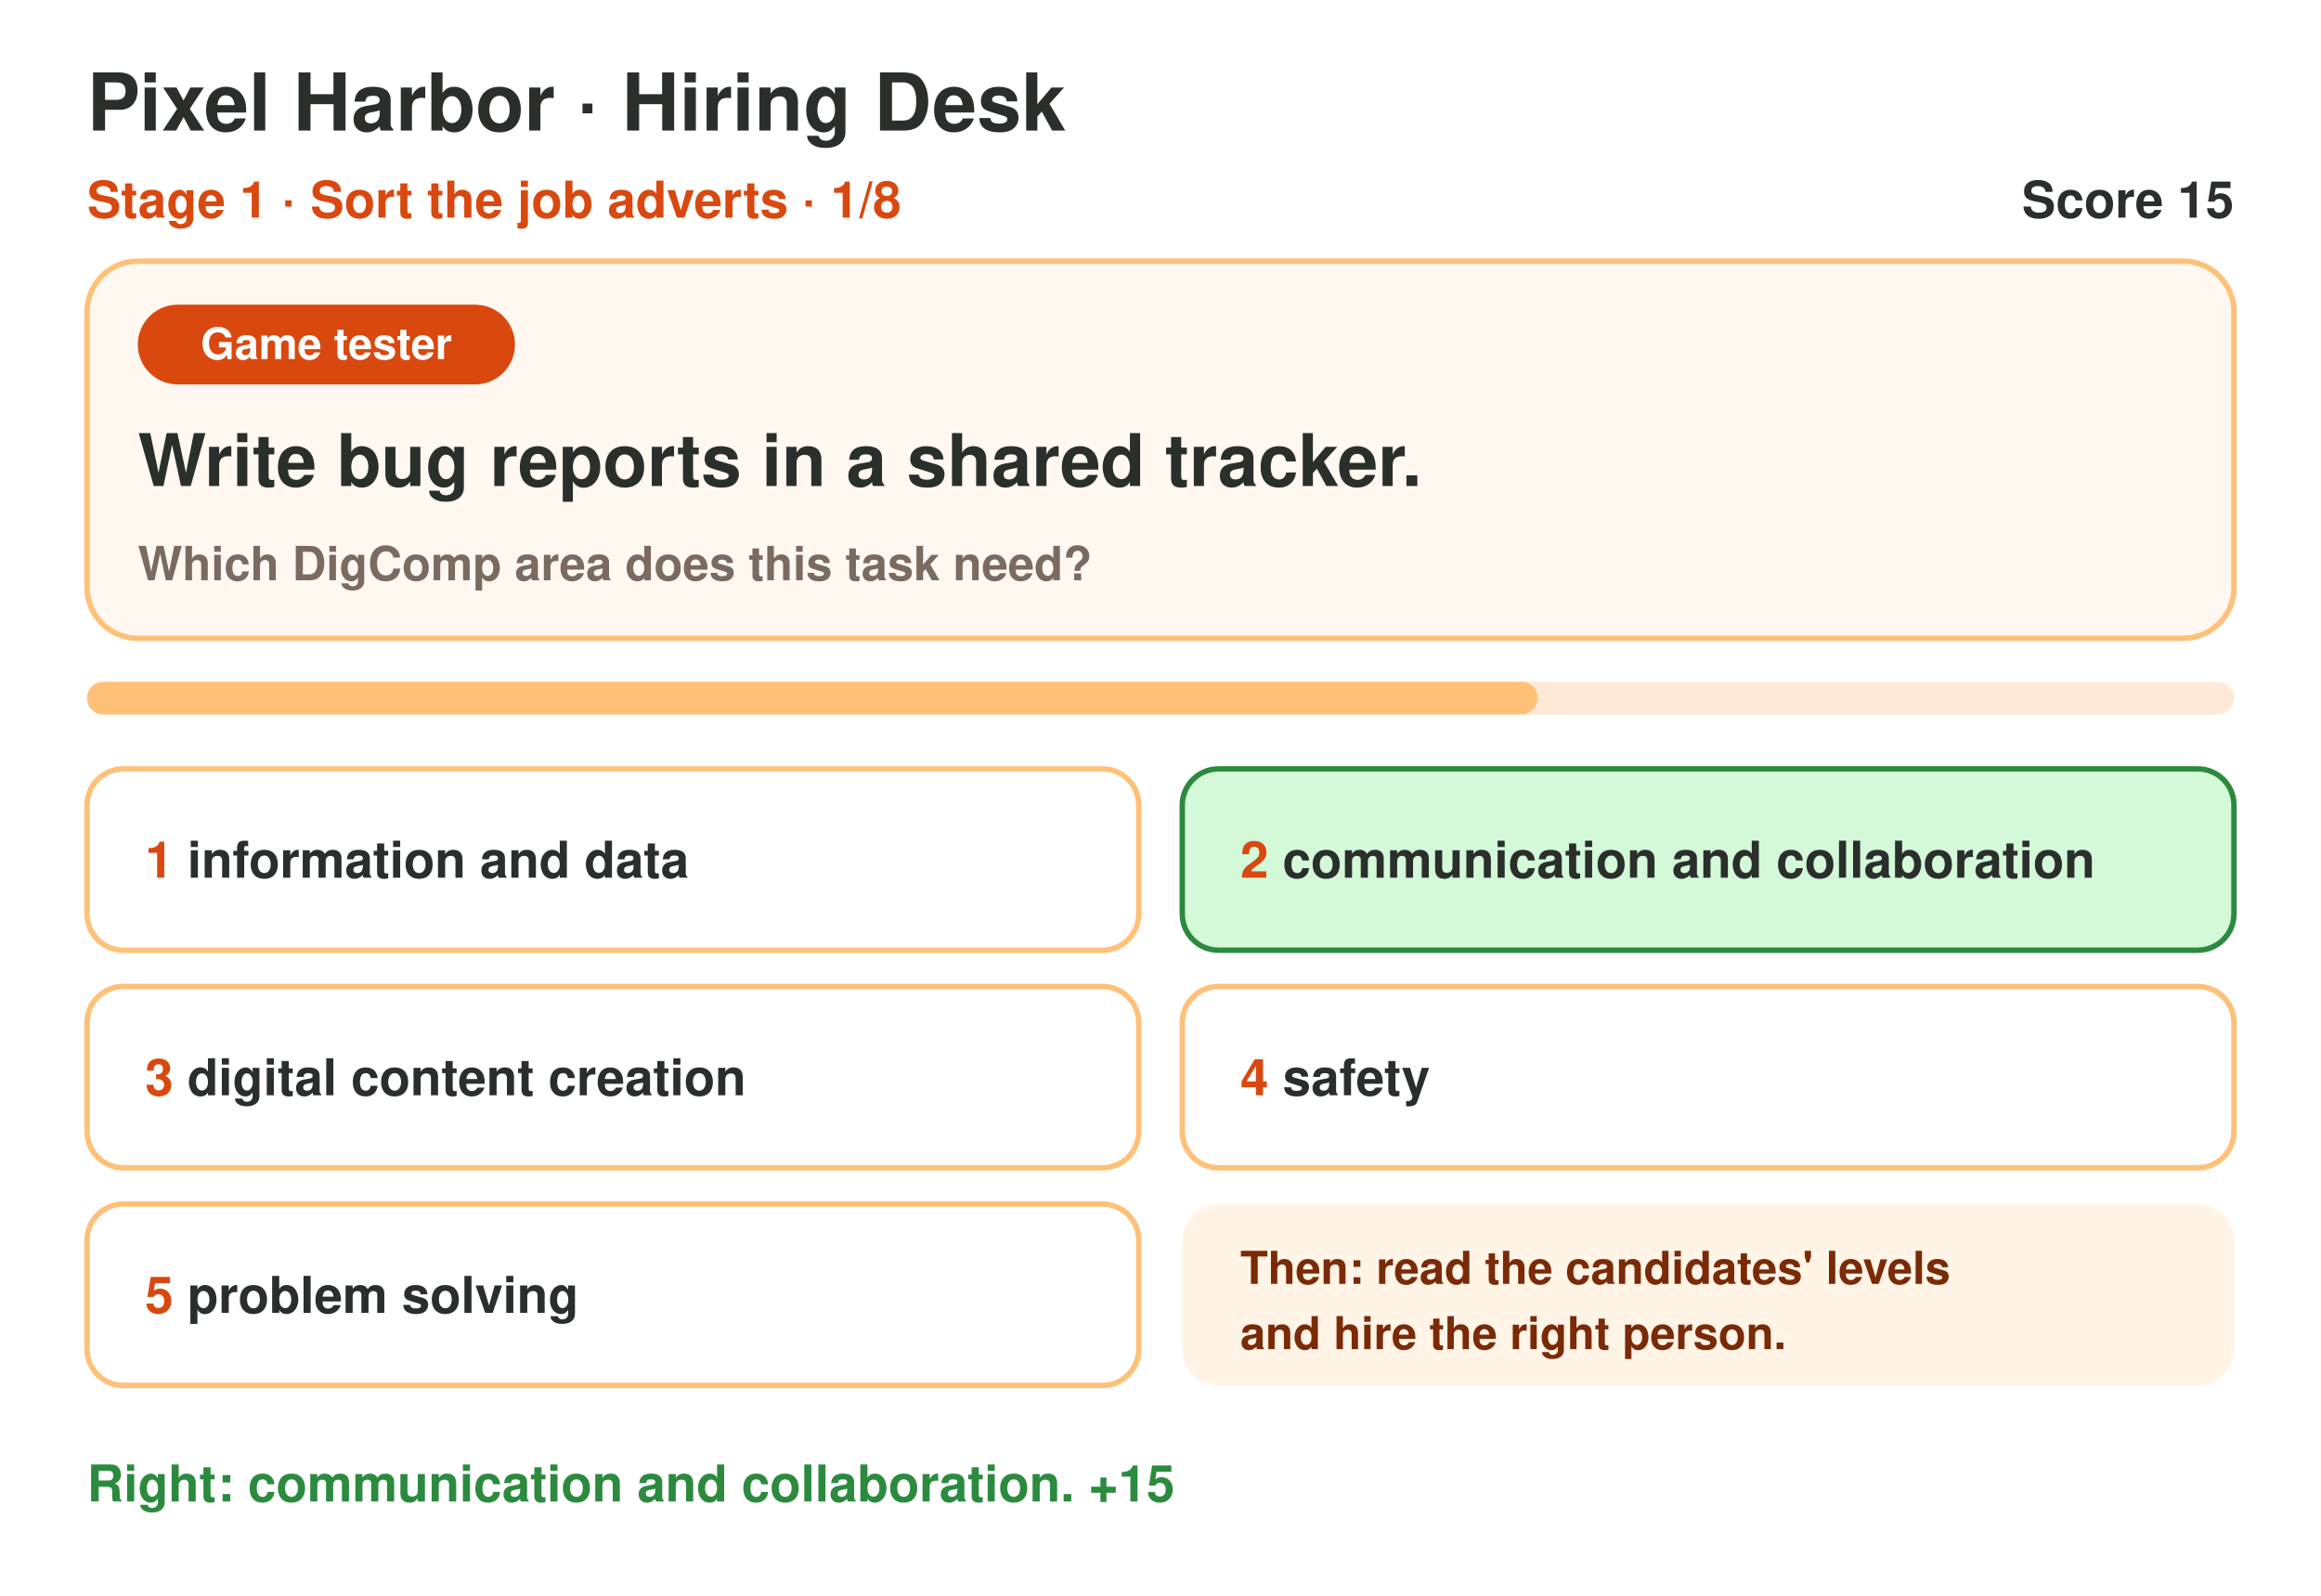
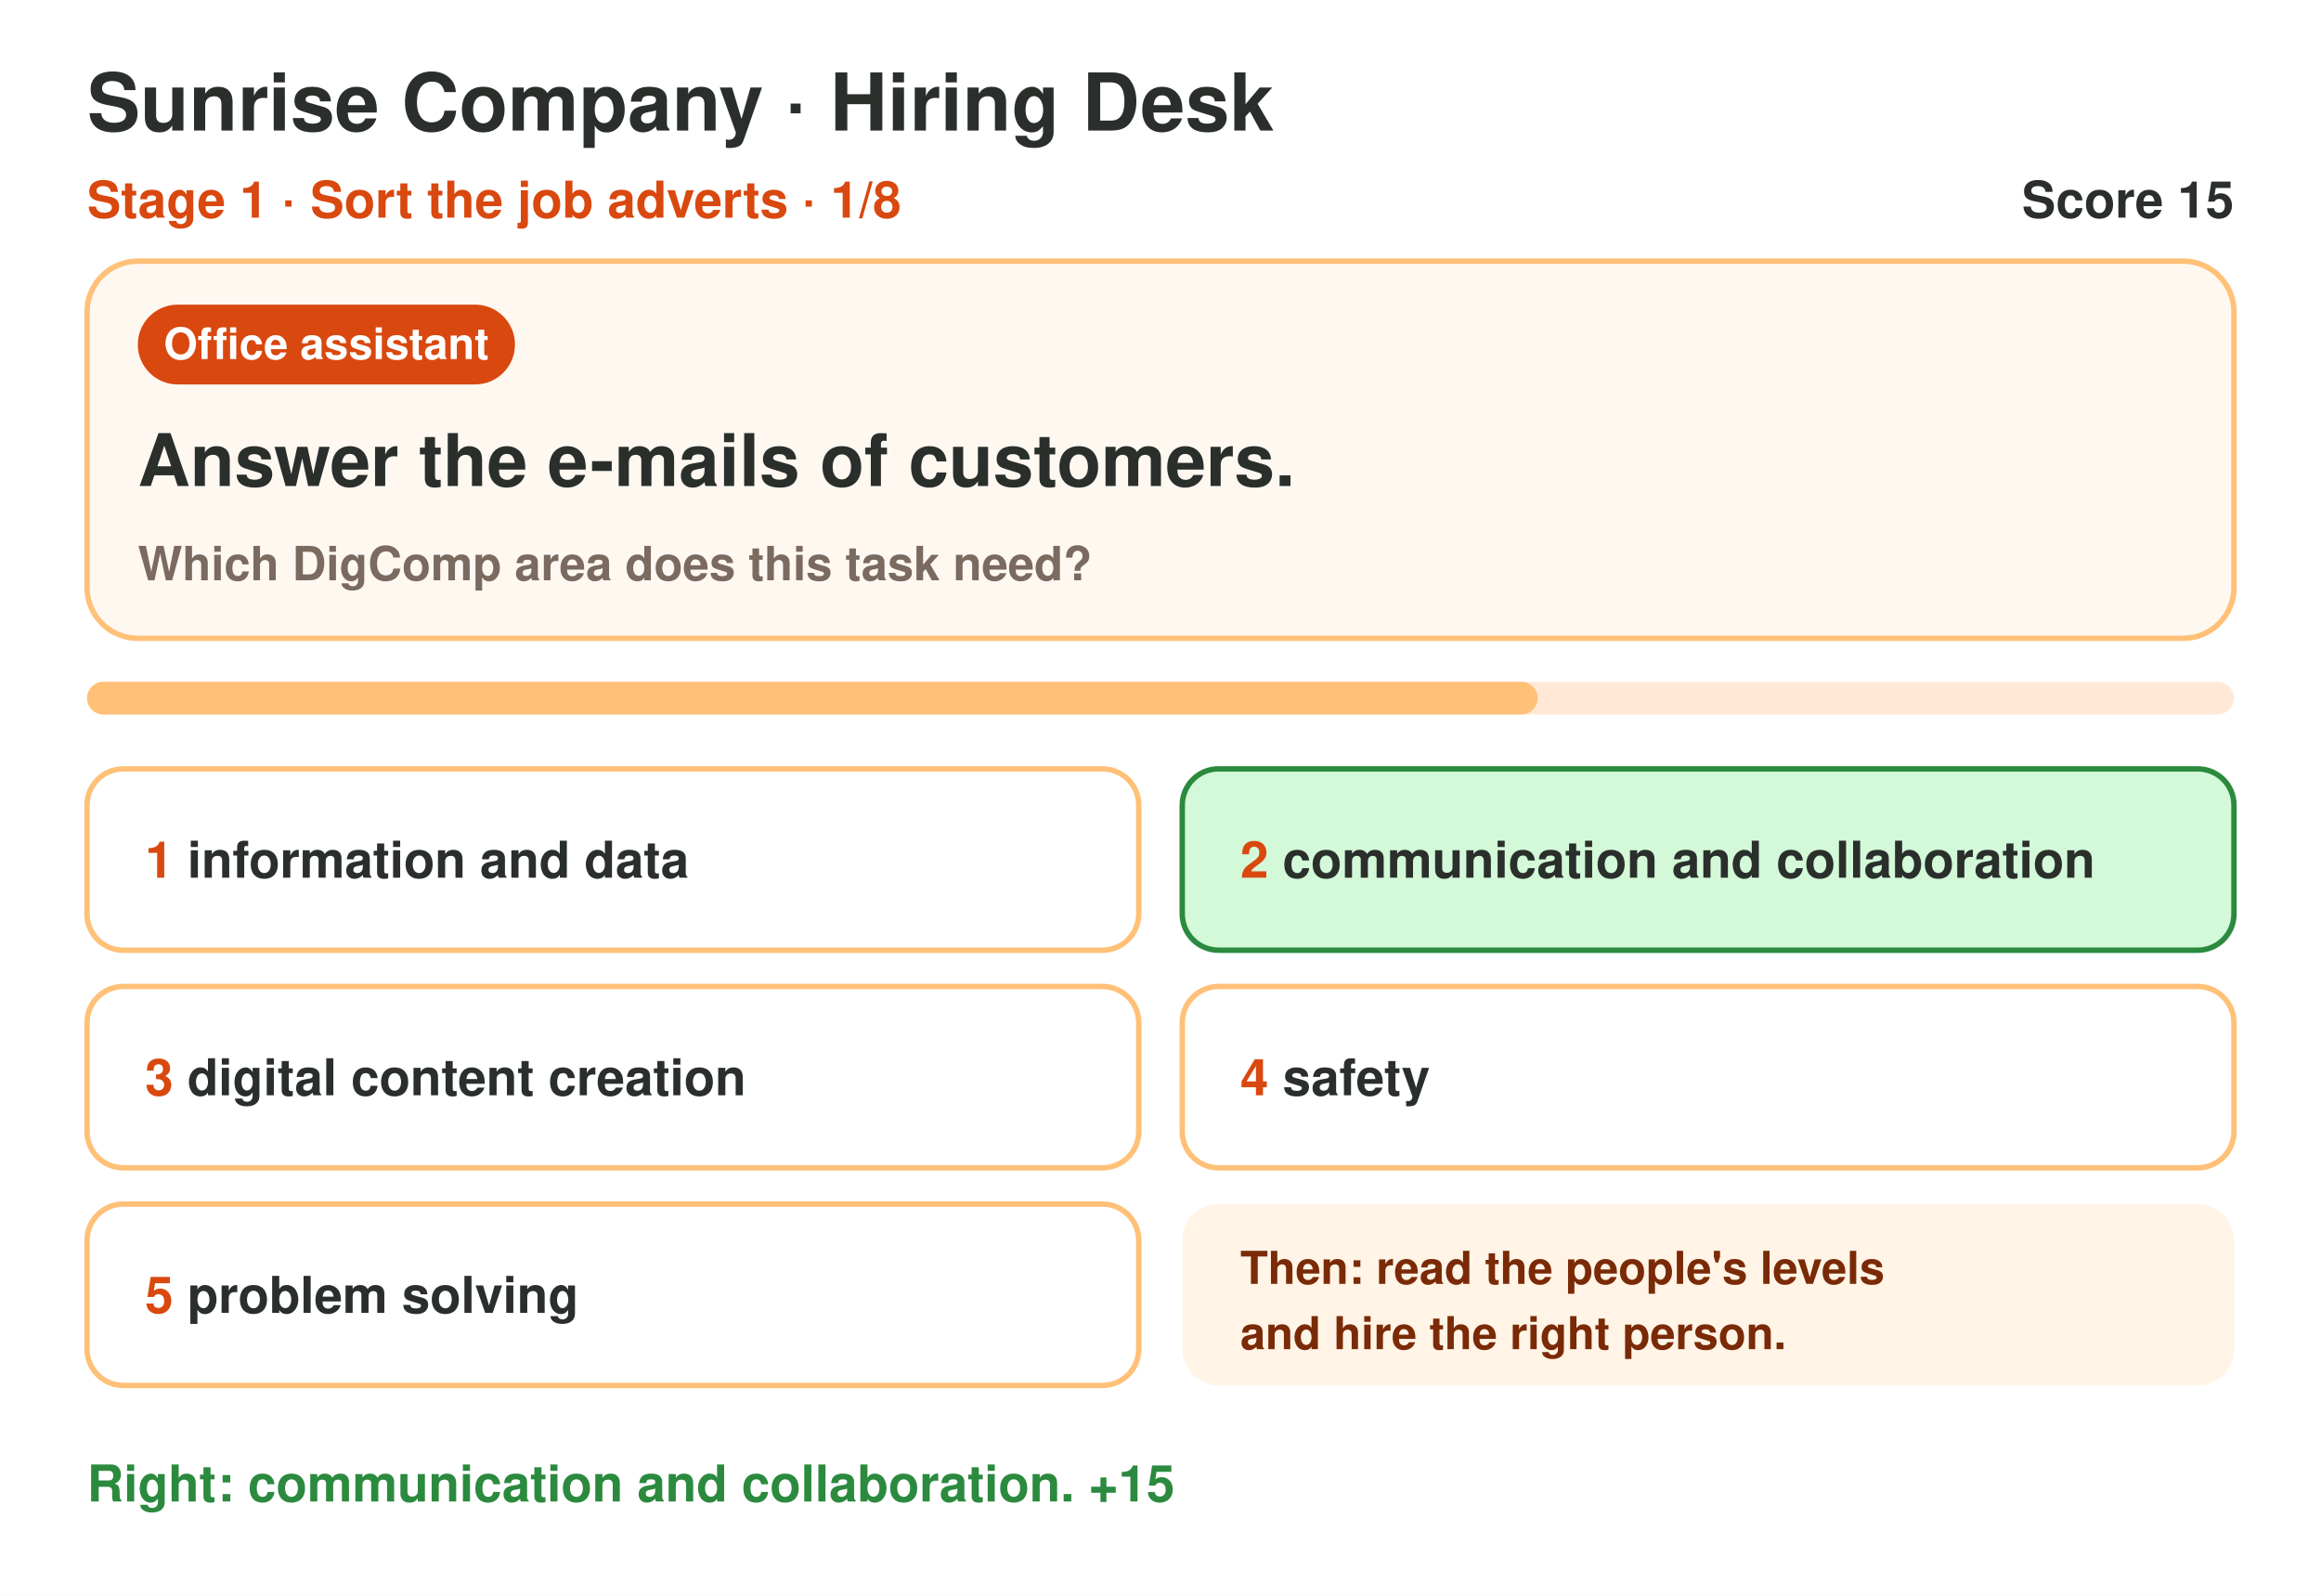
<svg xmlns="http://www.w3.org/2000/svg" width="640" height="440" viewBox="0 0 640 440" font-family="Helvetica, Arial, sans-serif" font-weight="600">
  <rect width="640" height="440" fill="#ffffff" />
-   <text x="24" y="36" font-size="22" fill="#2a2f2c" font-weight="800">Pixel Harbor · Hiring Desk</text>
+   <text x="24" y="36" font-size="22" fill="#2a2f2c" font-weight="800">Sunrise Company · Hiring Desk</text>
  <text x="24" y="60" font-size="14" fill="#D9480F" font-weight="800">Stage 1 · Sort the job adverts · 1/8</text>
  <text x="616" y="60" font-size="14" fill="#2a2f2c" text-anchor="end" font-weight="800">Score 15</text>
  <rect x="24" y="72" width="592" height="104" rx="14" fill="#fff8f1" stroke="#ffc078" stroke-width="1.5" />
  <rect x="38" y="84" width="104" height="22" rx="11" fill="#D9480F" />
-   <text x="90" y="99" font-size="12" fill="#ffffff" text-anchor="middle" font-weight="800">Game tester</text>
-   <text x="38" y="134" font-size="20" fill="#2a2f2c" font-weight="800">Write bug reports in a shared tracker.</text>
+   <text x="90" y="99" font-size="12" fill="#ffffff" text-anchor="middle" font-weight="800">Office assistant</text>
+   <text x="38" y="134" font-size="20" fill="#2a2f2c" font-weight="800">Answer the e-mails of customers.</text>
  <text x="38" y="160" font-size="13" fill="#7a6a60" font-weight="600">Which DigComp area does this task need?</text>
  <rect x="24" y="188" width="592" height="9" rx="4.5" fill="#ffe8d6" />
  <rect x="24" y="188" width="400" height="9" rx="4.5" fill="#FFC078" />
  <g font-size="14" fill="#2a2f2c" font-weight="800">
    <rect x="24" y="212" width="290" height="50" rx="10" fill="#ffffff" stroke="#ffc078" stroke-width="1.5" />
    <text x="40" y="242">
      <tspan fill="#D9480F">1</tspan>  information and data</text>
    <rect x="326" y="212" width="290" height="50" rx="10" fill="#d3f9d8" stroke="#2b8a3e" stroke-width="1.5" />
    <text x="342" y="242">
      <tspan fill="#D9480F">2</tspan>  communication and collaboration</text>
    <rect x="24" y="272" width="290" height="50" rx="10" fill="#ffffff" stroke="#ffc078" stroke-width="1.5" />
    <text x="40" y="302">
      <tspan fill="#D9480F">3</tspan>  digital content creation</text>
    <rect x="326" y="272" width="290" height="50" rx="10" fill="#ffffff" stroke="#ffc078" stroke-width="1.5" />
    <text x="342" y="302">
      <tspan fill="#D9480F">4</tspan>  safety</text>
    <rect x="24" y="332" width="290" height="50" rx="10" fill="#ffffff" stroke="#ffc078" stroke-width="1.5" />
    <text x="40" y="362">
      <tspan fill="#D9480F">5</tspan>  problem solving</text>
  </g>
  <rect x="326" y="332" width="290" height="50" rx="10" fill="#fff4e6" stroke="none" />
-   <text x="342" y="354" font-size="12.5" fill="#7a2a06" font-weight="700">Then: read the candidates' levels</text>
+   <text x="342" y="354" font-size="12.5" fill="#7a2a06" font-weight="700">Then: read the people's levels</text>
  <text x="342" y="372" font-size="12.5" fill="#7a2a06" font-weight="700">and hire the right person.</text>
  <text x="24" y="414" font-size="14" fill="#2b8a3e" font-weight="800">Right: communication and collaboration. +15</text>
</svg>
